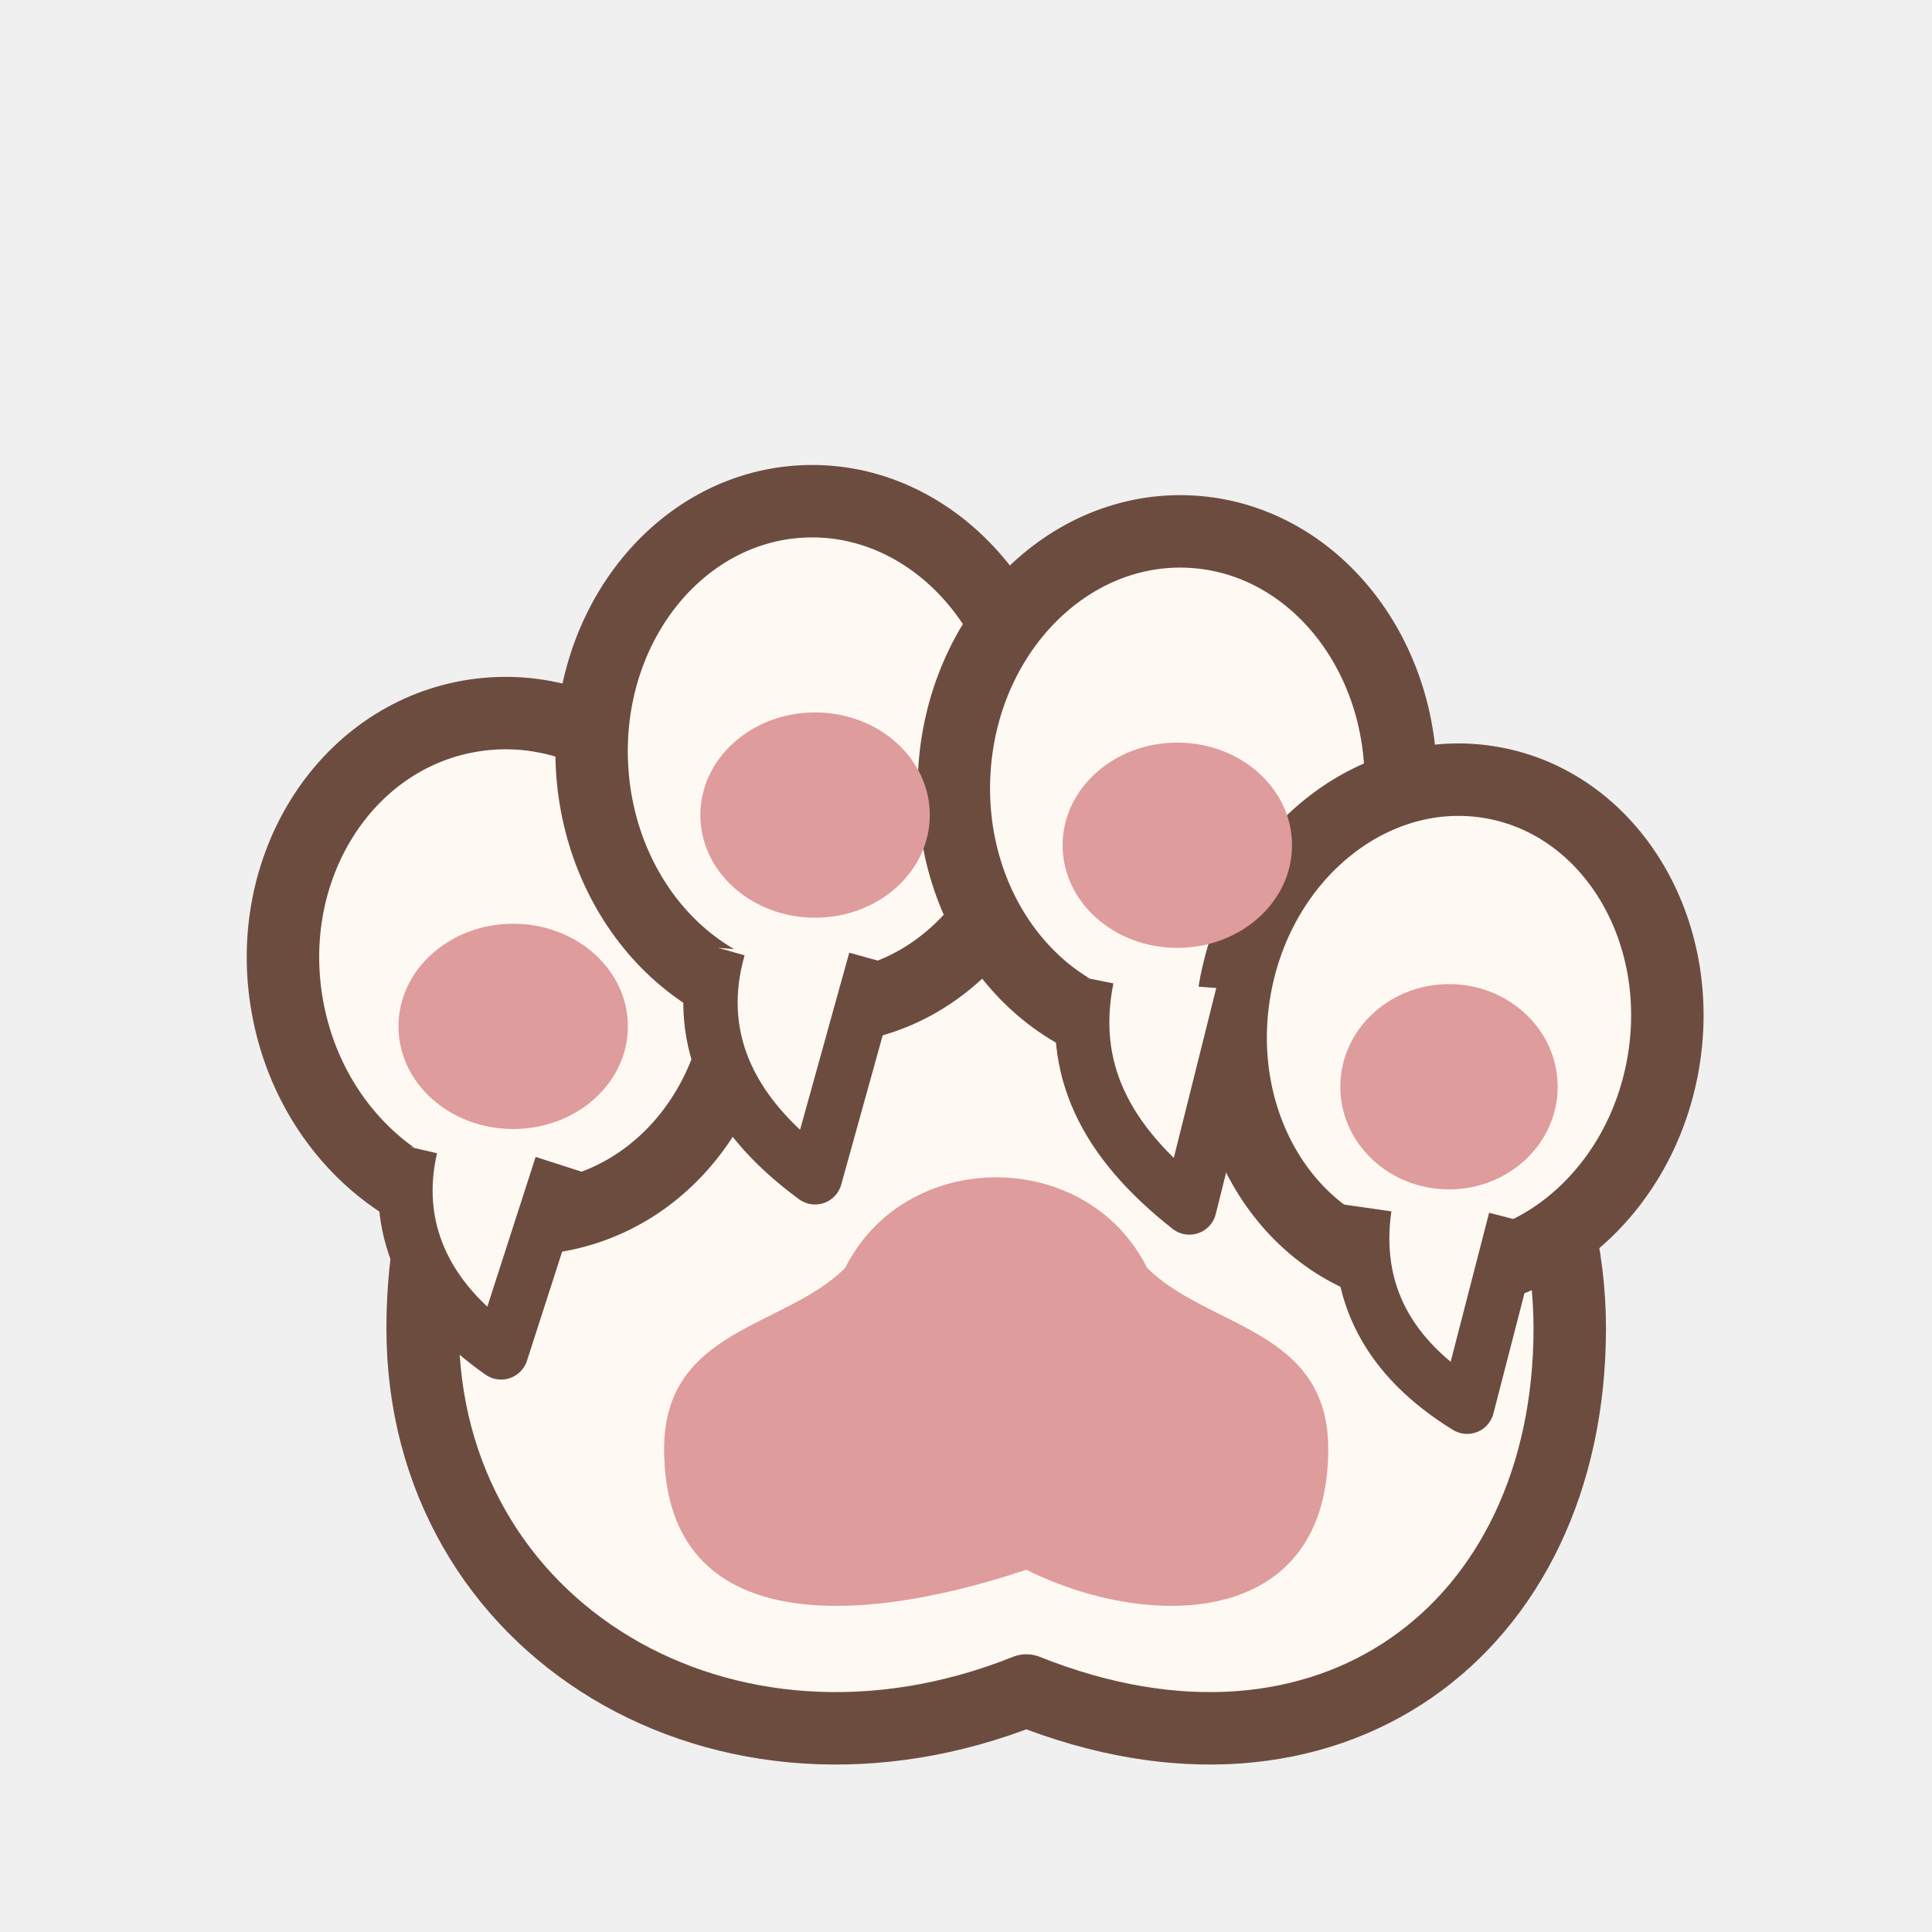
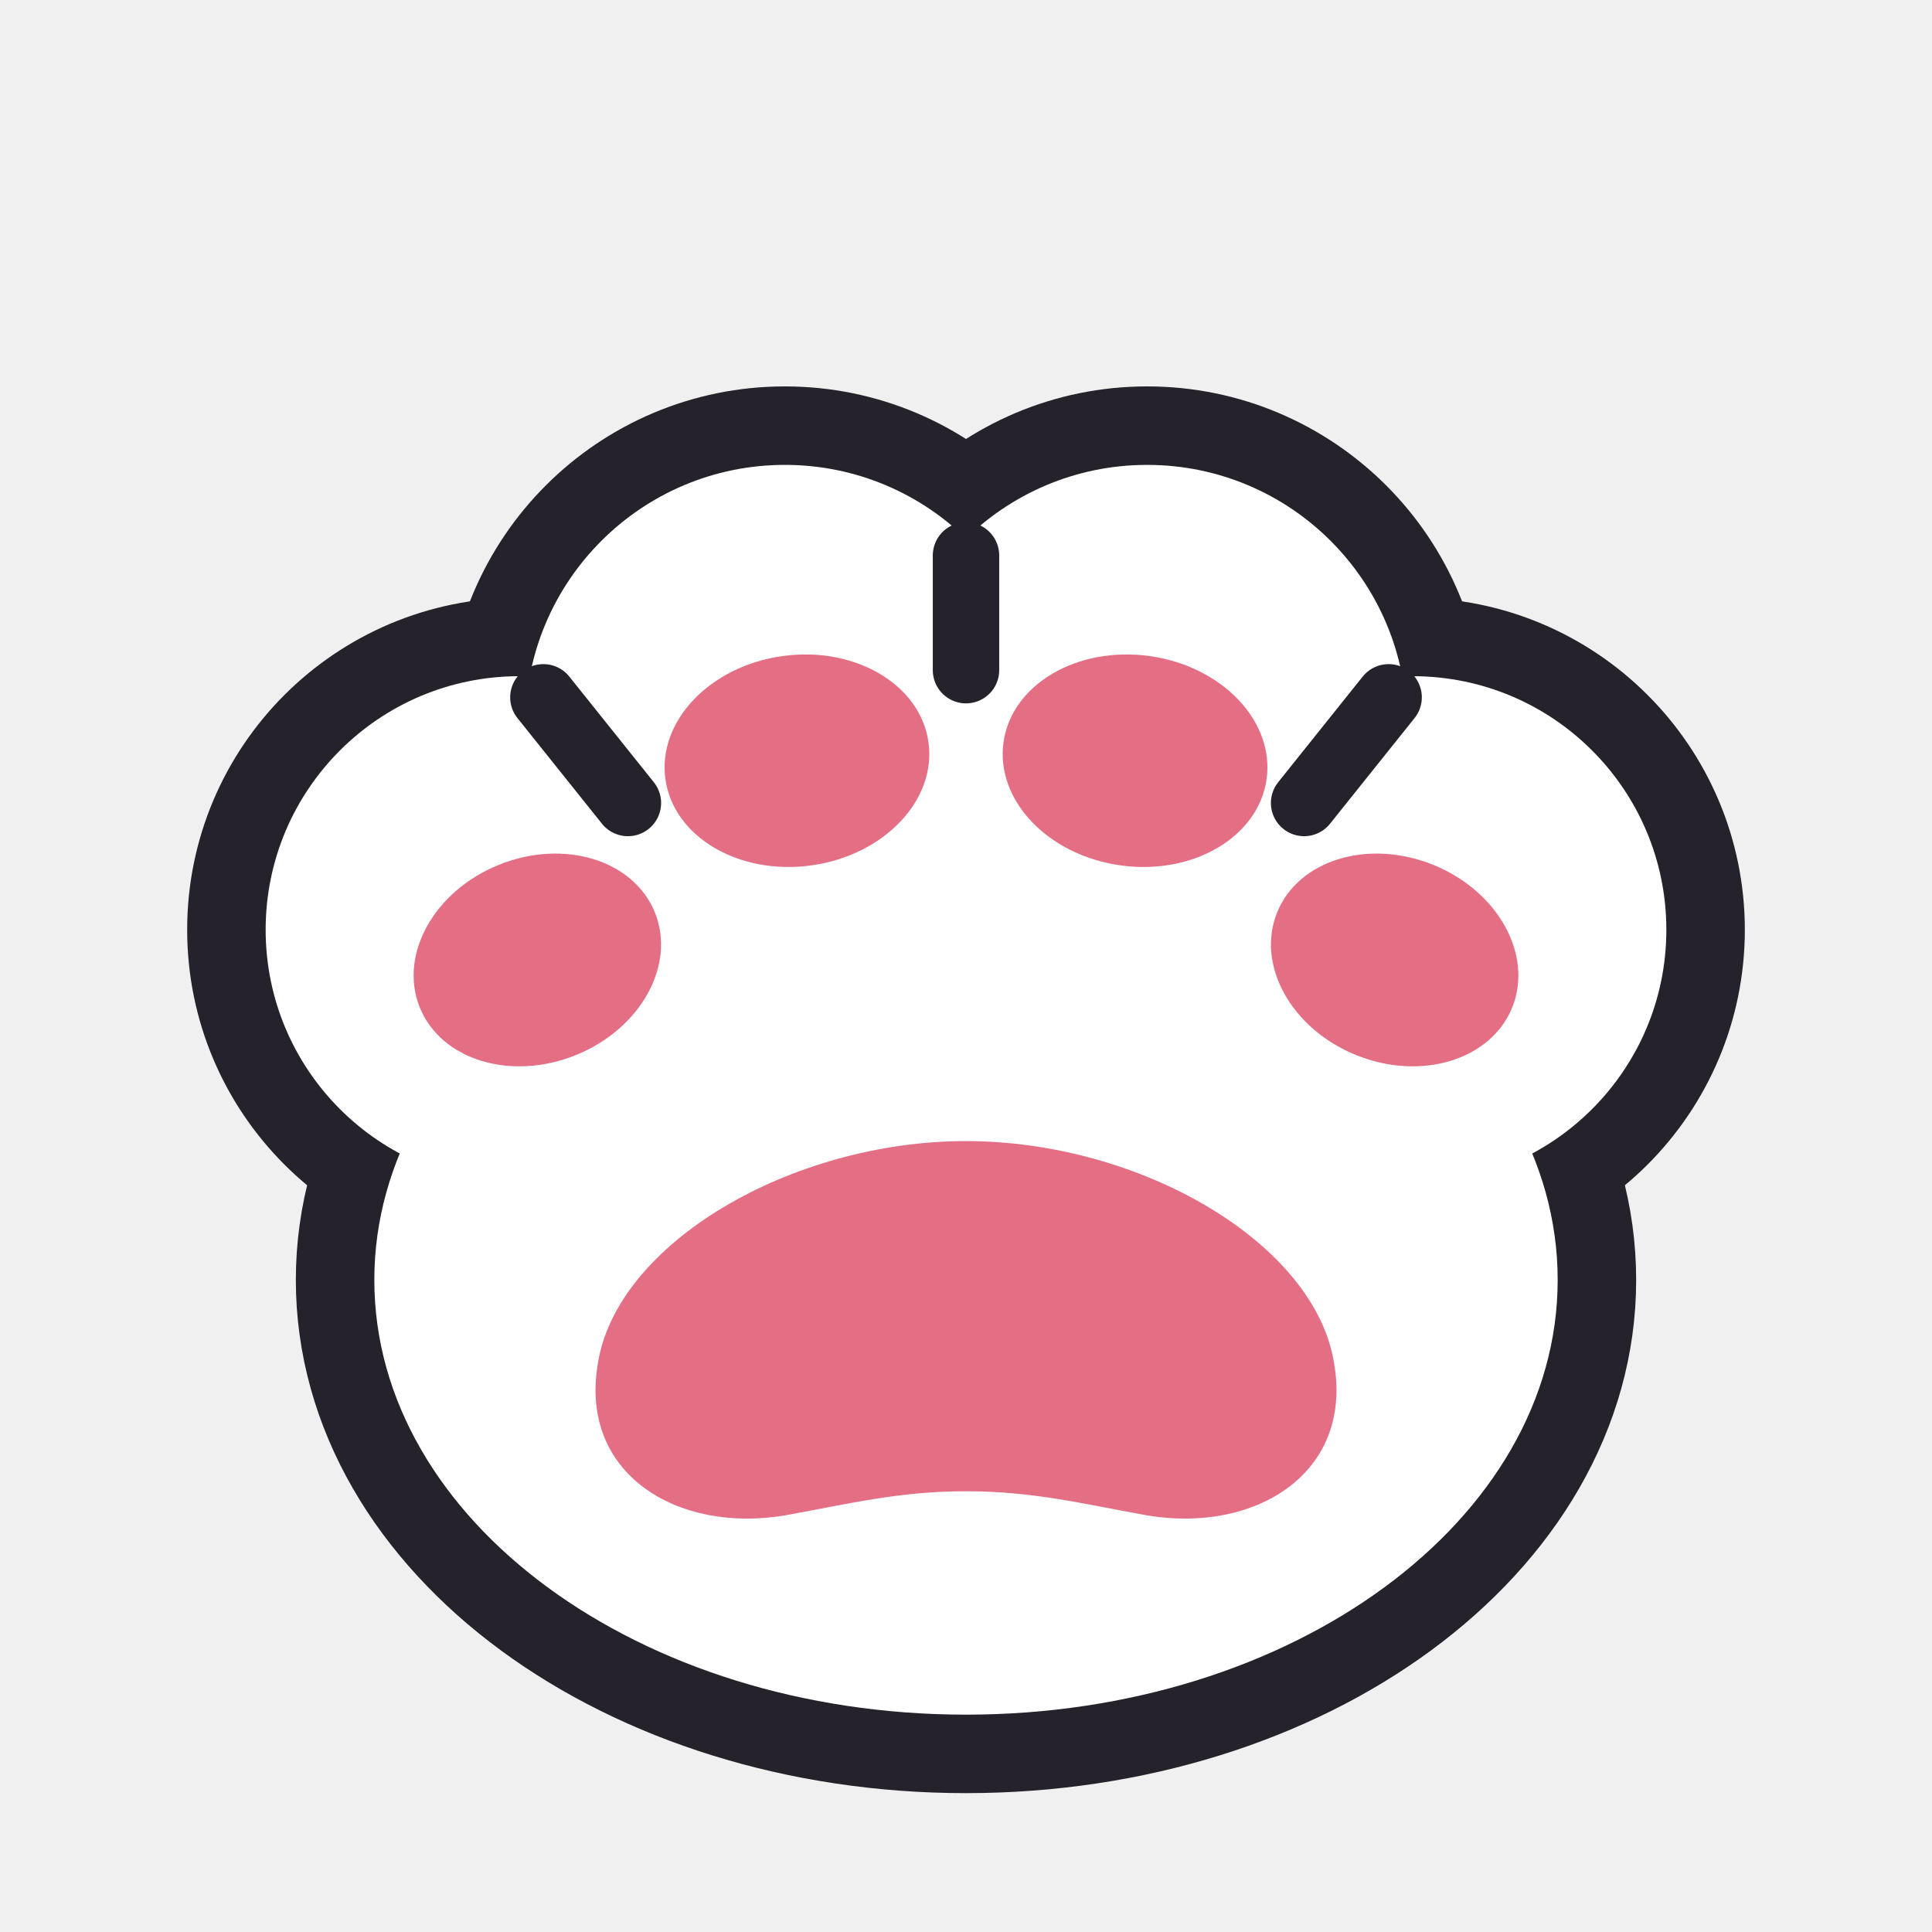
<svg xmlns="http://www.w3.org/2000/svg" width="32" height="32" viewBox="0 0 32 32">
-   <g stroke="#6d4c40" stroke-width="1.2" stroke-linejoin="round">
-     <path d="M7 22c0-5 4-9 9-9s10 4 10 9c0 5-4 8-9 6-5 2-10-1-10-6Z" fill="#fff9f4" />
-     <ellipse cx="8.5" cy="16" rx="3.8" ry="4.2" transform="rotate(-10 8.5 16)" fill="#fff9f4" />
-     <ellipse cx="13.5" cy="12.5" rx="3.7" ry="4.2" transform="rotate(-3 13.5 12.5)" fill="#fff9f4" />
-     <ellipse cx="19.5" cy="13" rx="3.7" ry="4.2" transform="rotate(3 19.5 13)" fill="#fff9f4" />
-     <ellipse cx="24" cy="17" rx="3.6" ry="4.1" transform="rotate(10 24 17)" fill="#fff9f4" />
+   <g fill="#26222c" stroke="#26222c" stroke-width="2.6">
+     <ellipse cx="16" cy="21.2" rx="9.8" ry="7.2" />
+     <circle cx="8.6" cy="15.4" r="4.2" />
+     <circle cx="13" cy="12" r="4.3" />
+     <circle cx="19" cy="12" r="4.3" />
+     <circle cx="23.4" cy="15.4" r="4.2" />
  </g>
-   <g fill="#df9c9c">
-     <ellipse cx="8.5" cy="17" rx="1.9" ry="1.7" />
-     <ellipse cx="13.5" cy="13.5" rx="1.9" ry="1.7" />
-     <ellipse cx="19.5" cy="14" rx="1.9" ry="1.7" />
-     <ellipse cx="24" cy="18" rx="1.8" ry="1.7" />
-     <path d="M11 24c0-2 2-2 3-3 1-2 4-2 5 0 1 1 3 1 3 3 0 3-3 3-5 2-3 1-6 1-6-2Z" />
+   <g fill="#fff">
+     <ellipse cx="16" cy="21.2" rx="9.8" ry="7.2" />
+     <circle cx="8.6" cy="15.4" r="4.2" />
+     <circle cx="13" cy="12" r="4.3" />
+     <circle cx="19" cy="12" r="4.3" />
+     <circle cx="23.4" cy="15.4" r="4.2" />
  </g>
-   <g fill="#fff9f4" stroke="#6d4c40" stroke-width=".9" stroke-linejoin="round">
-     <path d="M6.8 19c-.3 1.3.2 2.5 1.5 3.4l1-3.1" />
-     <path d="M11.9 15.7c-.4 1.4.1 2.7 1.6 3.8l1-3.6" />
-     <path d="M18 16.2c-.3 1.5.3 2.7 1.7 3.8l.9-3.6" />
-     <path d="M22.6 20c-.2 1.4.4 2.5 1.7 3.3l.8-3.1" />
+   <path d="M9 11.55 10.4 13.3M16 9.2v1.9m7 .45-1.4 1.75" fill="none" stroke="#26222c" stroke-width="1.1" stroke-linecap="round" />
+   <g fill="#e46f85">
+     <ellipse cx="8.9" cy="15.9" rx="2.1" ry="1.7" transform="rotate(-22 8.9 15.9)" />
+     <ellipse cx="13.2" cy="12.6" rx="2.2" ry="1.75" transform="rotate(-8 13.2 12.6)" />
+     <ellipse cx="18.8" cy="12.6" rx="2.2" ry="1.75" transform="rotate(8 18.8 12.6)" />
+     <ellipse cx="23.1" cy="15.9" rx="2.1" ry="1.7" transform="rotate(22 23.1 15.9)" />
+     <path d="M16 18.9c2.9 0 5.8 1.7 6.1 3.7.3 1.8-1.3 2.8-3.1 2.5-1.1-.2-1.9-.4-3-.4s-1.9.2-3 .4c-1.8.3-3.4-.7-3.1-2.5.3-2 3.2-3.7 6.1-3.7Z" />
  </g>
</svg>
